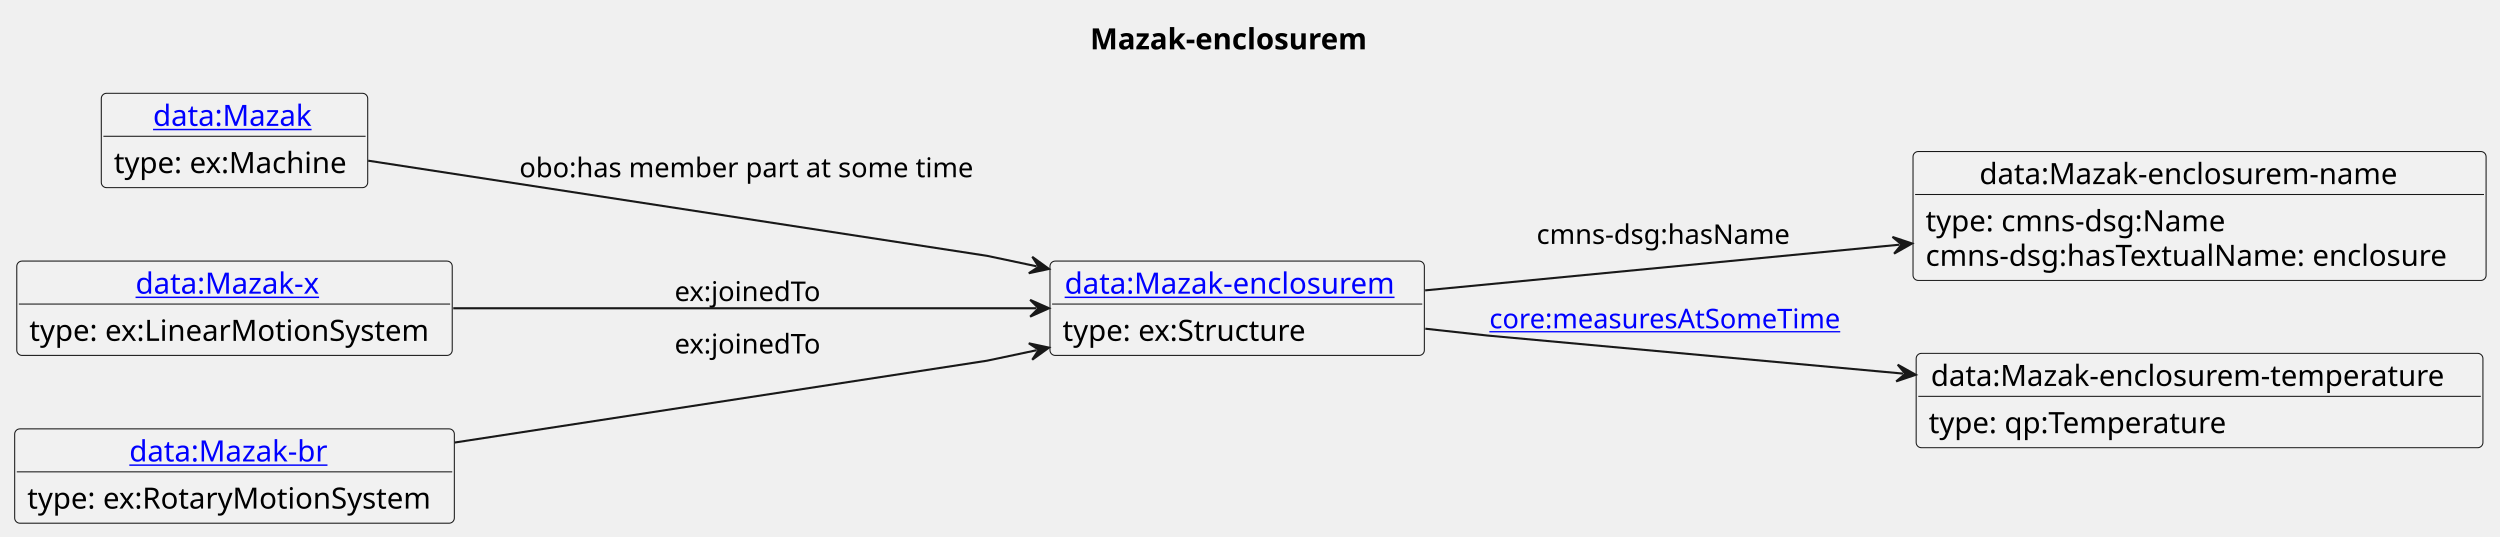
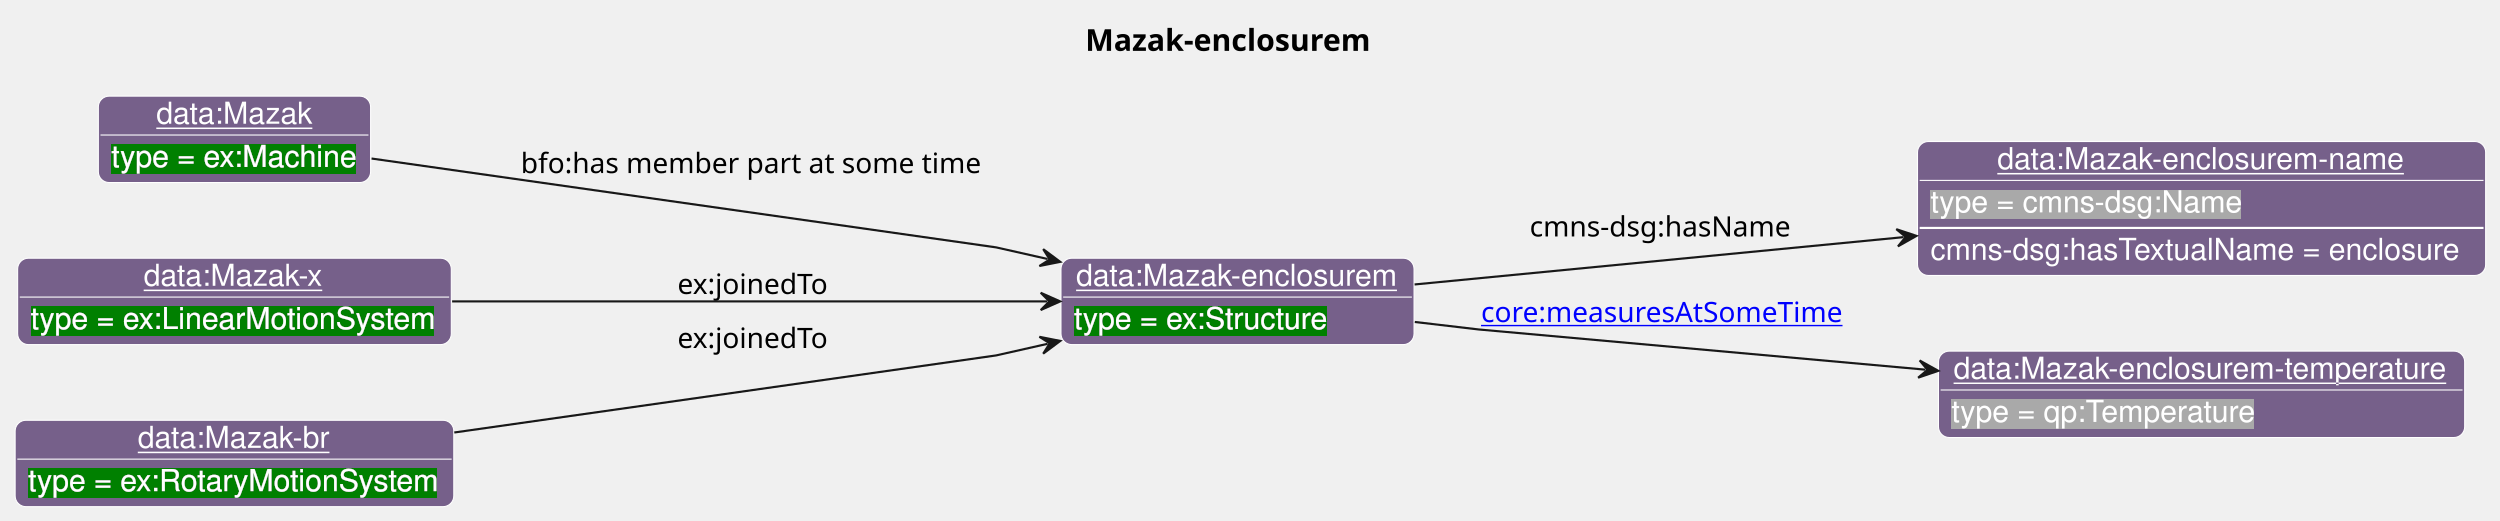
- <svg xmlns="http://www.w3.org/2000/svg" xmlns:xlink="http://www.w3.org/1999/xlink" contentStyleType="text/css" data-diagram-type="CLASS" height="256px" preserveAspectRatio="none" style="width:1192px;height:256px;background:#FFFFFF;" version="1.1" viewBox="0 0 1192 256" width="1192px" zoomAndPan="magnify">
-   <defs />
+ <svg xmlns="http://www.w3.org/2000/svg" xmlns:xlink="http://www.w3.org/1999/xlink" contentStyleType="text/css" data-diagram-type="CLASS" height="241px" preserveAspectRatio="none" style="width:1157px;height:241px;background:#FFFFFF;" version="1.1" viewBox="0 0 1157 241" width="1157px" zoomAndPan="magnify">
+   <defs>
+     <filter height="1" id="b8cf20v375frr0" width="1" x="0" y="0">
+       <feFlood flood-color="#008000" result="flood" />
+       <feComposite in="SourceGraphic" in2="flood" operator="over" />
+     </filter>
+     <filter height="1" id="b8cf20v375frr1" width="1" x="0" y="0">
+       <feFlood flood-color="#A9A9A9" result="flood" />
+       <feComposite in="SourceGraphic" in2="flood" operator="over" />
+     </filter>
+   </defs>
  <g>
-     <text fill="#000000" font-family="sans-serif" font-size="14" font-weight="bold" lengthAdjust="spacing" textLength="138.838" x="519.764" y="23.535">Mazak-enclosurem</text>
-     <g class="entity" data-entity="o1" data-source-line="4" data-uid="ent0002" id="entity_o1">
-       <rect fill="#F1F1F1" height="44.977" rx="2.5" ry="2.5" style="stroke:#181818;stroke-width:0.5;" width="178.5" x="500.63" y="124.488" />
-       <a href="./Mazak-enclosurem.html" target="_top" title="./Mazak-enclosurem.html" xlink:actuate="onRequest" xlink:href="./Mazak-enclosurem.html" xlink:show="new" xlink:title="./Mazak-enclosurem.html" xlink:type="simple">
-         <text fill="#0000FF" font-family="sans-serif" font-size="14" lengthAdjust="spacing" text-decoration="underline" textLength="164.5" x="507.63" y="140.023">data:Mazak-enclosurem</text>
-       </a>
-       <line style="stroke:#181818;stroke-width:0.5;" x1="501.63" x2="678.13" y1="144.977" y2="144.977" />
-       <text fill="#000000" font-family="sans-serif" font-size="14" lengthAdjust="spacing" textLength="120.654" x="506.63" y="162.512">type: ex:Structure</text>
+     <text fill="#000000" font-family="sans-serif" font-size="14" font-weight="bold" lengthAdjust="spacing" textLength="138.838" x="502.265" y="23.535">Mazak-enclosurem</text>
+     <g class="entity" data-entity="v1" data-source-line="135" data-uid="ent0002" id="entity_v1">
+       <rect fill="#76608A" height="40" rx="5" ry="5" style="stroke:#FFFFFF;stroke-width:0.5;" width="163.399" x="491.02" y="119.488" />
+       <text fill="#FFFFFF" font-family="Helvetica" font-size="14" lengthAdjust="spacing" text-decoration="underline" textLength="149.399" x="498.02" y="132.269">data:Mazak-enclosurem</text>
+       <line style="stroke:#FFFFFF;stroke-width:0.5;" x1="492.02" x2="653.419" y1="137.488" y2="137.488" />
+       <text fill="#FFFFFF" filter="url(#b8cf20v375frr0)" font-family="Helvetica" font-size="14" lengthAdjust="spacing" textLength="117.893" x="497.02" y="152.269">type = ex:Structure</text>
    </g>
-     <g class="entity" data-entity="o2" data-source-line="7" data-uid="ent0003" id="entity_o2">
-       <rect fill="#F1F1F1" height="61.465" rx="2.5" ry="2.5" style="stroke:#181818;stroke-width:0.5;" width="273.235" x="912.13" y="72.248" />
-       <text fill="#000000" font-family="sans-serif" font-size="14" lengthAdjust="spacing" textLength="209.891" x="943.802" y="87.783">data:Mazak-enclosurem-name</text>
-       <line style="stroke:#181818;stroke-width:0.5;" x1="913.13" x2="1184.365" y1="92.737" y2="92.737" />
-       <text fill="#000000" font-family="sans-serif" font-size="14" lengthAdjust="spacing" textLength="150.24" x="918.13" y="110.272">type: cmns-dsg:Name</text>
-       <text fill="#000000" font-family="sans-serif" font-size="14" lengthAdjust="spacing" textLength="261.235" x="918.13" y="126.76">cmns-dsg:hasTextualName: enclosure</text>
+     <g class="entity" data-entity="v2" data-source-line="135" data-uid="ent0003" id="entity_v2">
+       <rect fill="#76608A" height="62" rx="5" ry="5" style="stroke:#FFFFFF;stroke-width:0.5;" width="262.947" x="887.42" y="65.488" />
+       <text fill="#FFFFFF" font-family="Helvetica" font-size="14" lengthAdjust="spacing" text-decoration="underline" textLength="189.082" x="924.353" y="78.269">data:Mazak-enclosurem-name</text>
+       <line style="stroke:#FFFFFF;stroke-width:0.5;" x1="888.42" x2="1149.367" y1="83.488" y2="83.488" />
+       <text fill="#FFFFFF" filter="url(#b8cf20v375frr1)" font-family="Helvetica" font-size="14" lengthAdjust="spacing" textLength="144.334" x="893.42" y="98.269">type = cmns-dsg:Name</text>
+       <line style="stroke:#FFFFFF;stroke-width:1;" x1="888.42" x2="1149.367" y1="105.488" y2="105.488" />
+       <text fill="#FFFFFF" font-family="Helvetica" font-size="14" lengthAdjust="spacing" textLength="250.947" x="893.42" y="120.269">cmns-dsg:hasTextualName  = enclosure</text>
    </g>
-     <g class="entity" data-entity="o3" data-source-line="10" data-uid="ent0004" id="entity_o3">
-       <rect fill="#F1F1F1" height="44.977" rx="2.5" ry="2.5" style="stroke:#181818;stroke-width:0.5;" width="270.231" x="913.63" y="168.488" />
-       <text fill="#000000" font-family="sans-serif" font-size="14" lengthAdjust="spacing" textLength="256.231" x="920.63" y="184.023">data:Mazak-enclosurem-temperature</text>
-       <line style="stroke:#181818;stroke-width:0.5;" x1="914.63" x2="1182.861" y1="188.977" y2="188.977" />
-       <text fill="#000000" font-family="sans-serif" font-size="14" lengthAdjust="spacing" textLength="147.321" x="919.63" y="206.512">type: qp:Temperature</text>
+     <g class="entity" data-entity="v3" data-source-line="135" data-uid="ent0004" id="entity_v3">
+       <rect fill="#76608A" height="40" rx="5" ry="5" style="stroke:#FFFFFF;stroke-width:0.5;" width="243.544" x="897.12" y="162.488" />
+       <text fill="#FFFFFF" font-family="Helvetica" font-size="14" lengthAdjust="spacing" text-decoration="underline" textLength="229.544" x="904.12" y="175.269">data:Mazak-enclosurem-temperature</text>
+       <line style="stroke:#FFFFFF;stroke-width:0.5;" x1="898.12" x2="1139.664" y1="180.488" y2="180.488" />
+       <text fill="#FFFFFF" filter="url(#b8cf20v375frr1)" font-family="Helvetica" font-size="14" lengthAdjust="spacing" textLength="142.023" x="903.12" y="195.269">type = qp:Temperature</text>
    </g>
-     <g class="entity" data-entity="o4" data-source-line="13" data-uid="ent0005" id="entity_o4">
-       <rect fill="#F1F1F1" height="44.977" rx="2.5" ry="2.5" style="stroke:#181818;stroke-width:0.5;" width="127.022" x="48.3" y="44.488" />
-       <a href="./Mazak.html" target="_top" title="./Mazak.html" xlink:actuate="onRequest" xlink:href="./Mazak.html" xlink:show="new" xlink:title="./Mazak.html" xlink:type="simple">
-         <text fill="#0000FF" font-family="sans-serif" font-size="14" lengthAdjust="spacing" text-decoration="underline" textLength="77.67" x="72.976" y="60.023">data:Mazak</text>
-       </a>
-       <line style="stroke:#181818;stroke-width:0.5;" x1="49.3" x2="174.321" y1="64.977" y2="64.977" />
-       <text fill="#000000" font-family="sans-serif" font-size="14" lengthAdjust="spacing" textLength="115.022" x="54.3" y="82.512">type: ex:Machine</text>
+     <g class="entity" data-entity="v4" data-source-line="135" data-uid="ent0005" id="entity_v4">
+       <rect fill="#76608A" height="40" rx="5" ry="5" style="stroke:#FFFFFF;stroke-width:0.5;" width="126.01" x="45.51" y="44.488" />
+       <text fill="#FFFFFF" font-family="Helvetica" font-size="14" lengthAdjust="spacing" text-decoration="underline" textLength="72.372" x="72.329" y="57.269">data:Mazak</text>
+       <line style="stroke:#FFFFFF;stroke-width:0.5;" x1="46.51" x2="170.52" y1="62.488" y2="62.488" />
+       <text fill="#FFFFFF" filter="url(#b8cf20v375frr0)" font-family="Helvetica" font-size="14" lengthAdjust="spacing" textLength="114.01" x="51.51" y="77.269">type = ex:Machine</text>
    </g>
-     <g class="entity" data-entity="o5" data-source-line="16" data-uid="ent0006" id="entity_o5">
-       <rect fill="#F1F1F1" height="44.977" rx="2.5" ry="2.5" style="stroke:#181818;stroke-width:0.5;" width="207.624" x="8" y="124.488" />
-       <a href="./Mazak-x.html" target="_top" title="./Mazak-x.html" xlink:actuate="onRequest" xlink:href="./Mazak-x.html" xlink:show="new" xlink:title="./Mazak-x.html" xlink:type="simple">
-         <text fill="#0000FF" font-family="sans-serif" font-size="14" lengthAdjust="spacing" text-decoration="underline" textLength="94.356" x="64.634" y="140.023">data:Mazak-x</text>
-       </a>
-       <line style="stroke:#181818;stroke-width:0.5;" x1="9" x2="214.624" y1="144.977" y2="144.977" />
-       <text fill="#000000" font-family="sans-serif" font-size="14" lengthAdjust="spacing" textLength="195.624" x="14" y="162.512">type: ex:LinearMotionSystem</text>
+     <g class="entity" data-entity="v5" data-source-line="135" data-uid="ent0006" id="entity_v5">
+       <rect fill="#76608A" height="40" rx="5" ry="5" style="stroke:#FFFFFF;stroke-width:0.5;" width="200.706" x="8.16" y="119.488" />
+       <text fill="#FFFFFF" font-family="Helvetica" font-size="14" lengthAdjust="spacing" text-decoration="underline" textLength="84.034" x="66.496" y="132.269">data:Mazak-x</text>
+       <line style="stroke:#FFFFFF;stroke-width:0.5;" x1="9.16" x2="207.866" y1="137.488" y2="137.488" />
+       <text fill="#FFFFFF" filter="url(#b8cf20v375frr0)" font-family="Helvetica" font-size="14" lengthAdjust="spacing" textLength="188.706" x="14.16" y="152.269">type = ex:LinearMotionSystem</text>
    </g>
-     <g class="entity" data-entity="o6" data-source-line="19" data-uid="ent0007" id="entity_o6">
-       <rect fill="#F1F1F1" height="44.977" rx="2.5" ry="2.5" style="stroke:#181818;stroke-width:0.5;" width="209.627" x="7" y="204.488" />
-       <a href="./Mazak-br.html" target="_top" title="./Mazak-br.html" xlink:actuate="onRequest" xlink:href="./Mazak-br.html" xlink:show="new" xlink:title="./Mazak-br.html" xlink:type="simple">
-         <text fill="#0000FF" font-family="sans-serif" font-size="14" lengthAdjust="spacing" text-decoration="underline" textLength="100.311" x="61.658" y="220.023">data:Mazak-br</text>
-       </a>
-       <line style="stroke:#181818;stroke-width:0.5;" x1="8" x2="215.627" y1="224.977" y2="224.977" />
-       <text fill="#000000" font-family="sans-serif" font-size="14" lengthAdjust="spacing" textLength="197.627" x="13" y="242.512">type: ex:RotaryMotionSystem</text>
+     <g class="entity" data-entity="v6" data-source-line="135" data-uid="ent0007" id="entity_v6">
+       <rect fill="#76608A" height="40" rx="5" ry="5" style="stroke:#FFFFFF;stroke-width:0.5;" width="203.023" x="7" y="194.488" />
+       <text fill="#FFFFFF" font-family="Helvetica" font-size="14" lengthAdjust="spacing" text-decoration="underline" textLength="89.482" x="63.77" y="207.269">data:Mazak-br</text>
+       <line style="stroke:#FFFFFF;stroke-width:0.5;" x1="8" x2="209.023" y1="212.488" y2="212.488" />
+       <text fill="#FFFFFF" filter="url(#b8cf20v375frr0)" font-family="Helvetica" font-size="14" lengthAdjust="spacing" textLength="191.023" x="13" y="227.269">type = ex:RotaryMotionSystem</text>
    </g>
-     <g class="link" data-entity-1="o1" data-entity-2="o2" data-source-line="22" data-uid="lnk8" id="link_o1_o2">
-       <path codeLine="22" d="M679.51,138.448 C745.42,132.098 830.588,123.893 905.708,116.663" fill="none" id="o1-to-o2" style="stroke:#181818;stroke-width:1;" />
-       <polygon fill="#181818" points="911.68,116.088,902.338,112.969,906.703,116.567,903.105,120.932,911.68,116.088" style="stroke:#181818;stroke-width:1;" />
-       <text fill="#000000" font-family="sans-serif" font-size="13" lengthAdjust="spacing" textLength="126.077" x="732.63" y="116.317">cmns-dsg:hasName</text>
+     <g class="link" data-entity-1="v1" data-entity-2="v2" data-source-line="177" data-uid="lnk8" id="link_v1_v2">
+       <path codeLine="177" d="M654.67,131.648 C719.48,125.378 805.698,117.026 880.978,109.746" fill="none" id="v1-to-v2" style="stroke:#181818;stroke-width:1;" />
+       <polygon fill="#181818" points="886.95,109.168,877.607,106.053,881.973,109.65,878.377,114.016,886.95,109.168" style="stroke:#181818;stroke-width:1;" />
+       <text fill="#000000" font-family="sans-serif" font-size="13" lengthAdjust="spacing" textLength="126.077" x="707.92" y="109.437">cmns-dsg:hasName</text>
    </g>
-     <g class="link" data-entity-1="o1" data-entity-2="o3" data-source-line="24" data-uid="lnk9" id="link_o1_o3">
-       <path codeLine="24" d="M679.59,156.728 C696.55,158.598 709.13,159.978 709.13,159.978 C709.13,159.978 812.915,169.481 907.455,178.141" fill="none" id="o1-to-o3" style="stroke:#181818;stroke-width:1;" />
-       <polygon fill="#181818" points="913.43,178.688,904.832,173.884,908.451,178.232,904.103,181.851,913.43,178.688" style="stroke:#181818;stroke-width:1;" />
+     <g class="link" data-entity-1="v1" data-entity-2="v3" data-source-line="177" data-uid="lnk9" id="link_v1_v3">
+       <path codeLine="177" d="M654.76,149.008 C671.64,150.988 684.42,152.488 684.42,152.488 C684.42,152.488 795.624,162.49 891.054,171.08" fill="none" id="v1-to-v3" style="stroke:#181818;stroke-width:1;" />
+       <polygon fill="#181818" points="897.03,171.618,888.425,166.827,892.05,171.17,887.708,174.795,897.03,171.618" style="stroke:#181818;stroke-width:1;" />
      <a href="https://spec.industrialontologies.org/ontology/core/Core/measuresAtSomeTime" target="_top" title="https://spec.industrialontologies.org/ontology/core/Core/measuresAtSomeTime" xlink:actuate="onRequest" xlink:href="https://spec.industrialontologies.org/ontology/core/Core/measuresAtSomeTime" xlink:show="new" xlink:title="https://spec.industrialontologies.org/ontology/core/Core/measuresAtSomeTime" xlink:type="simple">
-         <text fill="#0000FF" font-family="sans-serif" font-size="13" lengthAdjust="spacing" text-decoration="underline" textLength="171.317" x="710.13" y="156.547">core:measuresAtSomeTime</text>
+         <text fill="#0000FF" font-family="sans-serif" font-size="13" lengthAdjust="spacing" text-decoration="underline" textLength="171.317" x="685.42" y="149.057">core:measuresAtSomeTime</text>
      </a>
    </g>
-     <g class="link" data-entity-1="o4" data-entity-2="o1" data-source-line="25" data-uid="lnk10" id="link_o4_o1">
-       <path codeLine="25" d="M175.55,76.618 C278.17,92.398 470.63,121.978 470.63,121.978 C470.63,121.978 477.34,123.395 494.29,126.985" fill="none" id="o4-to-o1" style="stroke:#181818;stroke-width:1;" />
-       <polygon fill="#181818" points="500.16,128.228,492.184,122.45,495.269,127.192,490.526,130.277,500.16,128.228" style="stroke:#181818;stroke-width:1;" />
-       <text fill="#000000" font-family="sans-serif" font-size="13" lengthAdjust="spacing" textLength="222.542" x="247.63" y="84.507">obo:has member part at some time</text>
+     <g class="link" data-entity-1="v4" data-entity-2="v1" data-source-line="177" data-uid="lnk10" id="link_v4_v1">
+       <path codeLine="177" d="M171.95,73.368 C272.96,87.738 461.02,114.488 461.02,114.488 C461.02,114.488 467.957,116.057 484.837,119.867" fill="none" id="v4-to-v1" style="stroke:#181818;stroke-width:1;" />
+       <polygon fill="#181818" points="490.69,121.188,482.791,115.305,485.813,120.087,481.03,123.109,490.69,121.188" style="stroke:#181818;stroke-width:1;" />
+       <text fill="#000000" font-family="sans-serif" font-size="13" lengthAdjust="spacing" textLength="219.337" x="241.02" y="80.107">bfo:has member part at some time</text>
    </g>
-     <g class="link" data-entity-1="o5" data-entity-2="o1" data-source-line="26" data-uid="lnk11" id="link_o5_o1">
-       <path codeLine="26" d="M216.11,146.978 C300.89,146.978 413.66,146.978 494.18,146.978" fill="none" id="o5-to-o1" style="stroke:#181818;stroke-width:1;" />
-       <polygon fill="#181818" points="500.18,146.978,491.18,142.978,495.18,146.978,491.18,150.978,500.18,146.978" style="stroke:#181818;stroke-width:1;" />
-       <text fill="#000000" font-family="sans-serif" font-size="13" lengthAdjust="spacing" textLength="74.725" x="321.63" y="143.547">ex:joinedTo</text>
+     <g class="link" data-entity-1="v5" data-entity-2="v1" data-source-line="177" data-uid="lnk11" id="link_v5_v1">
+       <path codeLine="177" d="M209.24,139.488 C293.36,139.488 406.27,139.488 484.64,139.488" fill="none" id="v5-to-v1" style="stroke:#181818;stroke-width:1;" />
+       <polygon fill="#181818" points="490.64,139.488,481.64,135.488,485.64,139.488,481.64,143.488,490.64,139.488" style="stroke:#181818;stroke-width:1;" />
+       <text fill="#000000" font-family="sans-serif" font-size="13" lengthAdjust="spacing" textLength="74.725" x="313.52" y="136.057">ex:joinedTo</text>
    </g>
-     <g class="link" data-entity-1="o6" data-entity-2="o1" data-source-line="27" data-uid="lnk12" id="link_o6_o1">
-       <path codeLine="27" d="M216.79,210.998 C322.43,194.758 470.63,171.978 470.63,171.978 C470.63,171.978 477.339,170.558 494.289,166.978" fill="none" id="o6-to-o1" style="stroke:#181818;stroke-width:1;" />
-       <polygon fill="#181818" points="500.16,165.738,490.528,163.685,495.268,166.772,492.181,171.512,500.16,165.738" style="stroke:#181818;stroke-width:1;" />
-       <text fill="#000000" font-family="sans-serif" font-size="13" lengthAdjust="spacing" textLength="74.725" x="321.63" y="168.547">ex:joinedTo</text>
+     <g class="link" data-entity-1="v6" data-entity-2="v1" data-source-line="177" data-uid="lnk12" id="link_v6_v1">
+       <path codeLine="177" d="M210.24,200.158 C314.11,185.388 461.02,164.488 461.02,164.488 C461.02,164.488 467.957,162.919 484.837,159.109" fill="none" id="v6-to-v1" style="stroke:#181818;stroke-width:1;" />
+       <polygon fill="#181818" points="490.69,157.788,481.03,155.868,485.813,158.889,482.791,163.672,490.69,157.788" style="stroke:#181818;stroke-width:1;" />
+       <text fill="#000000" font-family="sans-serif" font-size="13" lengthAdjust="spacing" textLength="74.725" x="313.52" y="161.057">ex:joinedTo</text>
    </g>
  </g>
</svg>
